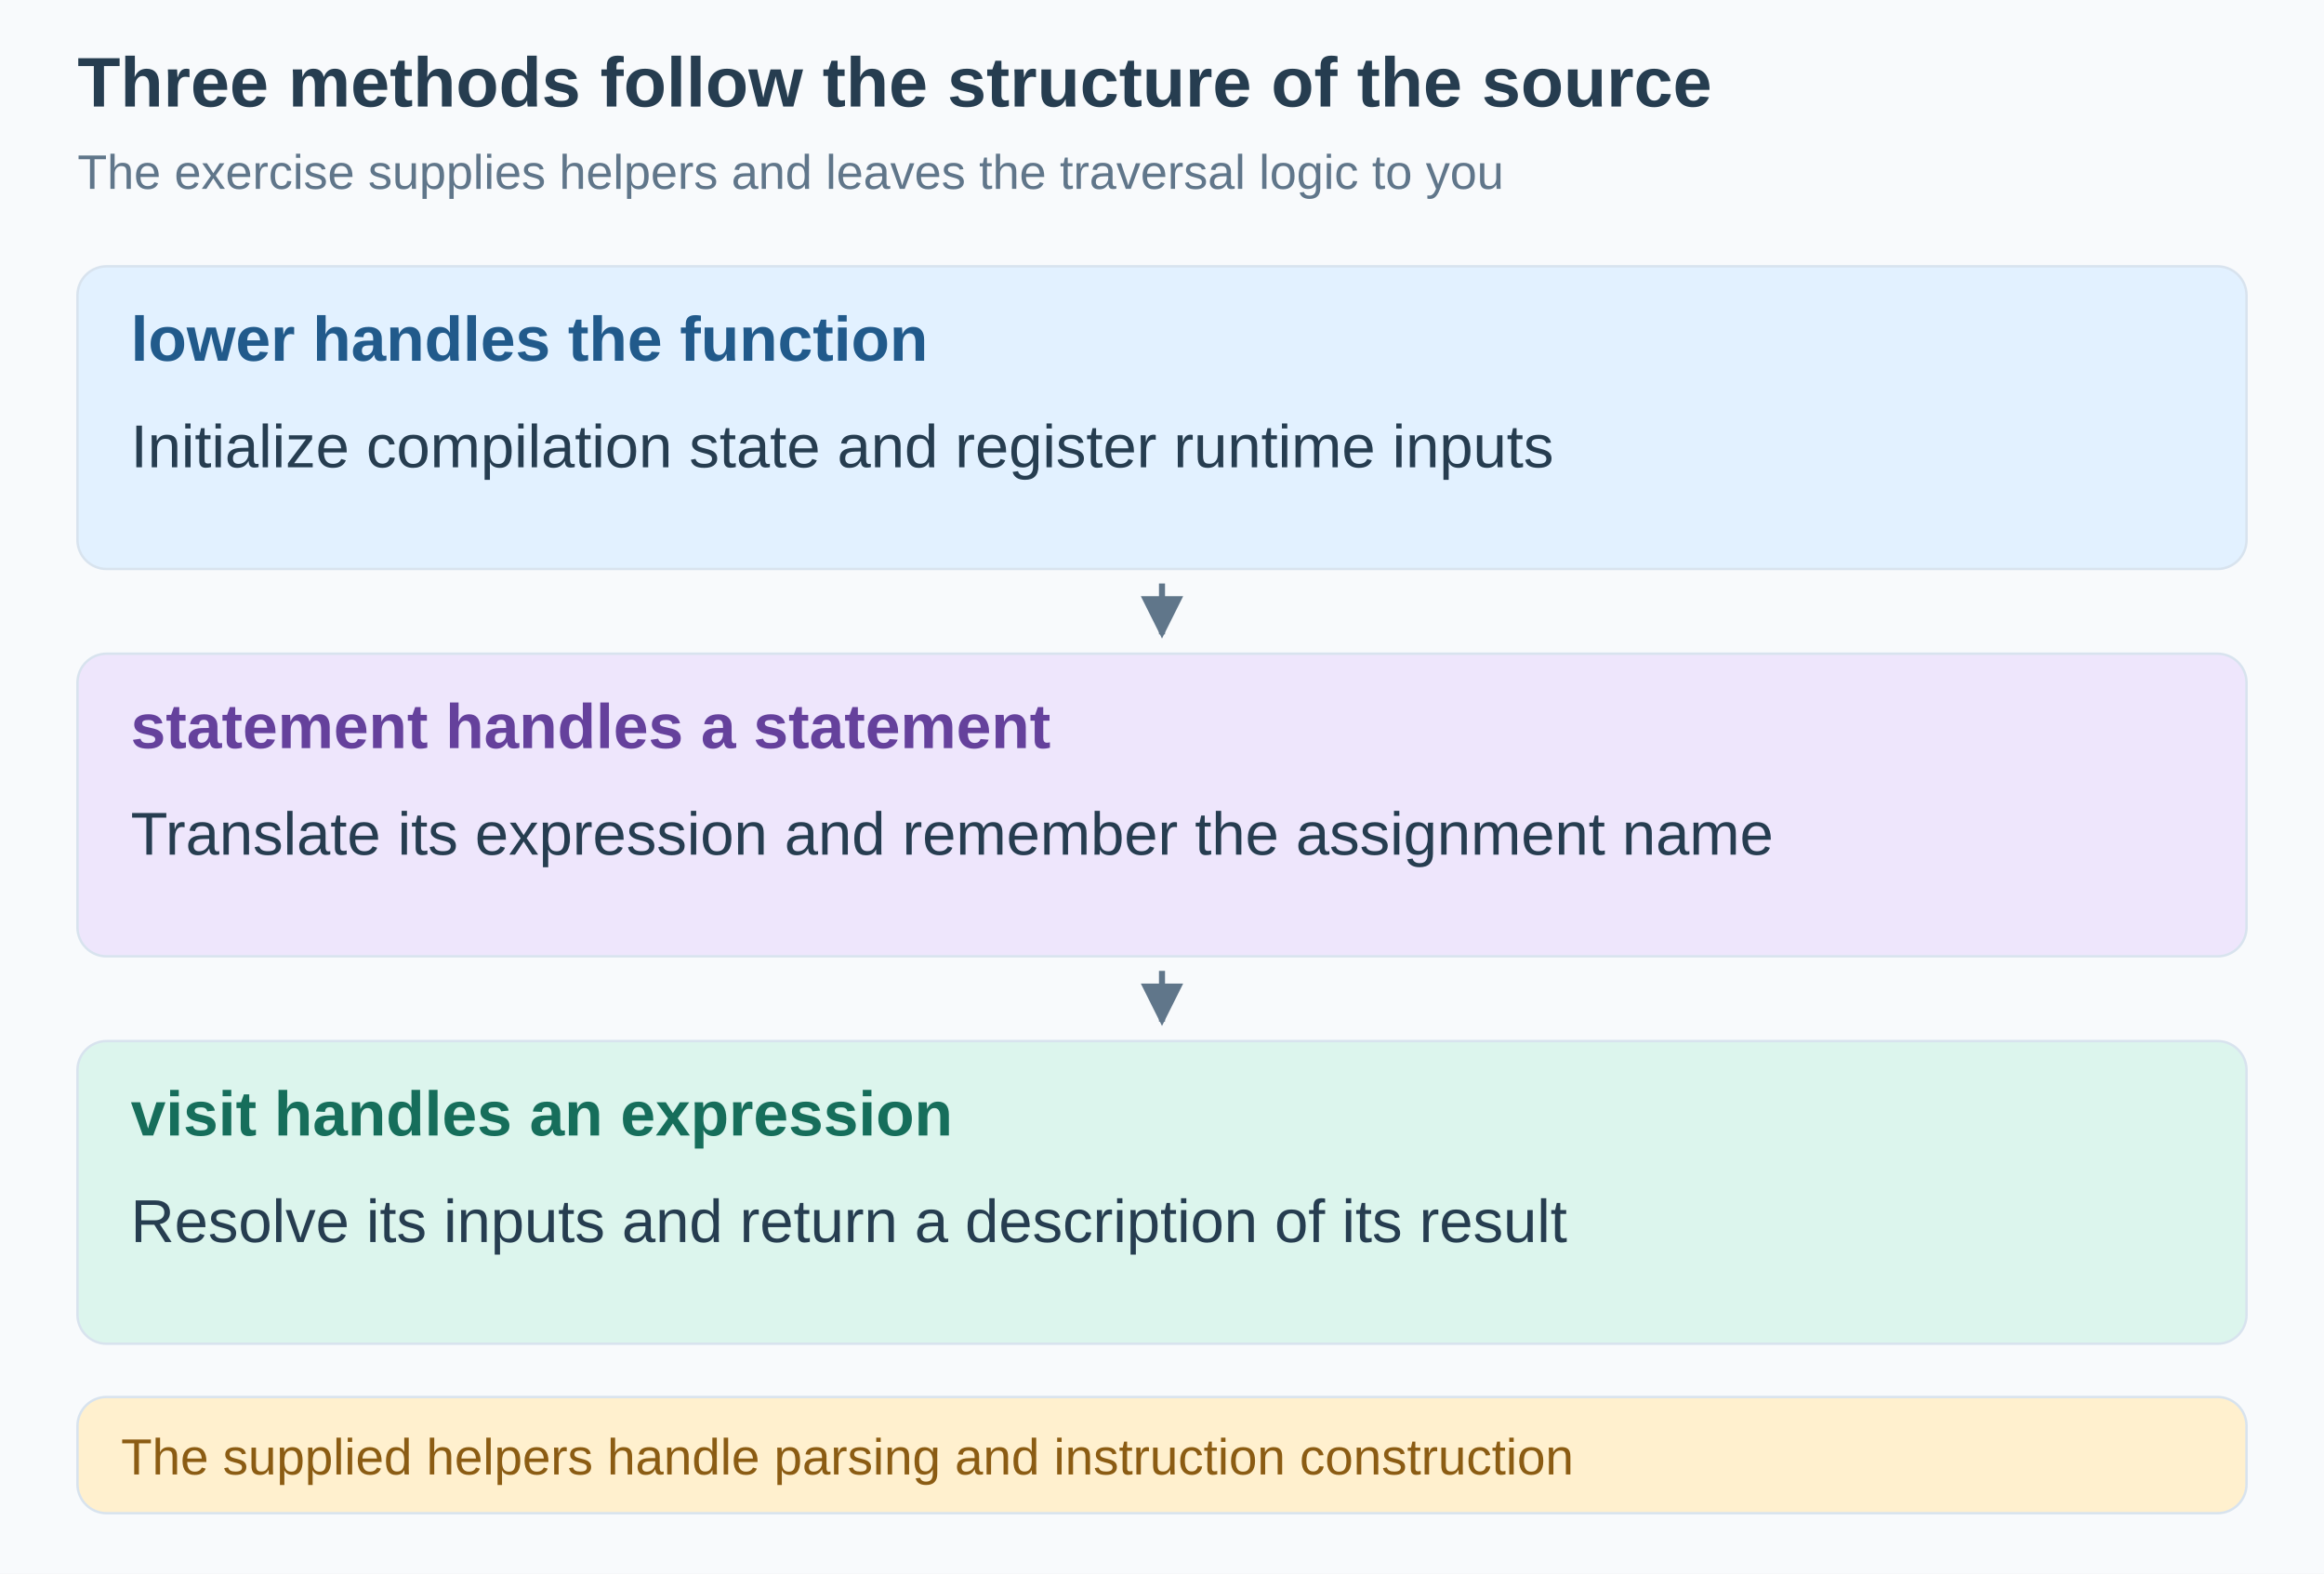
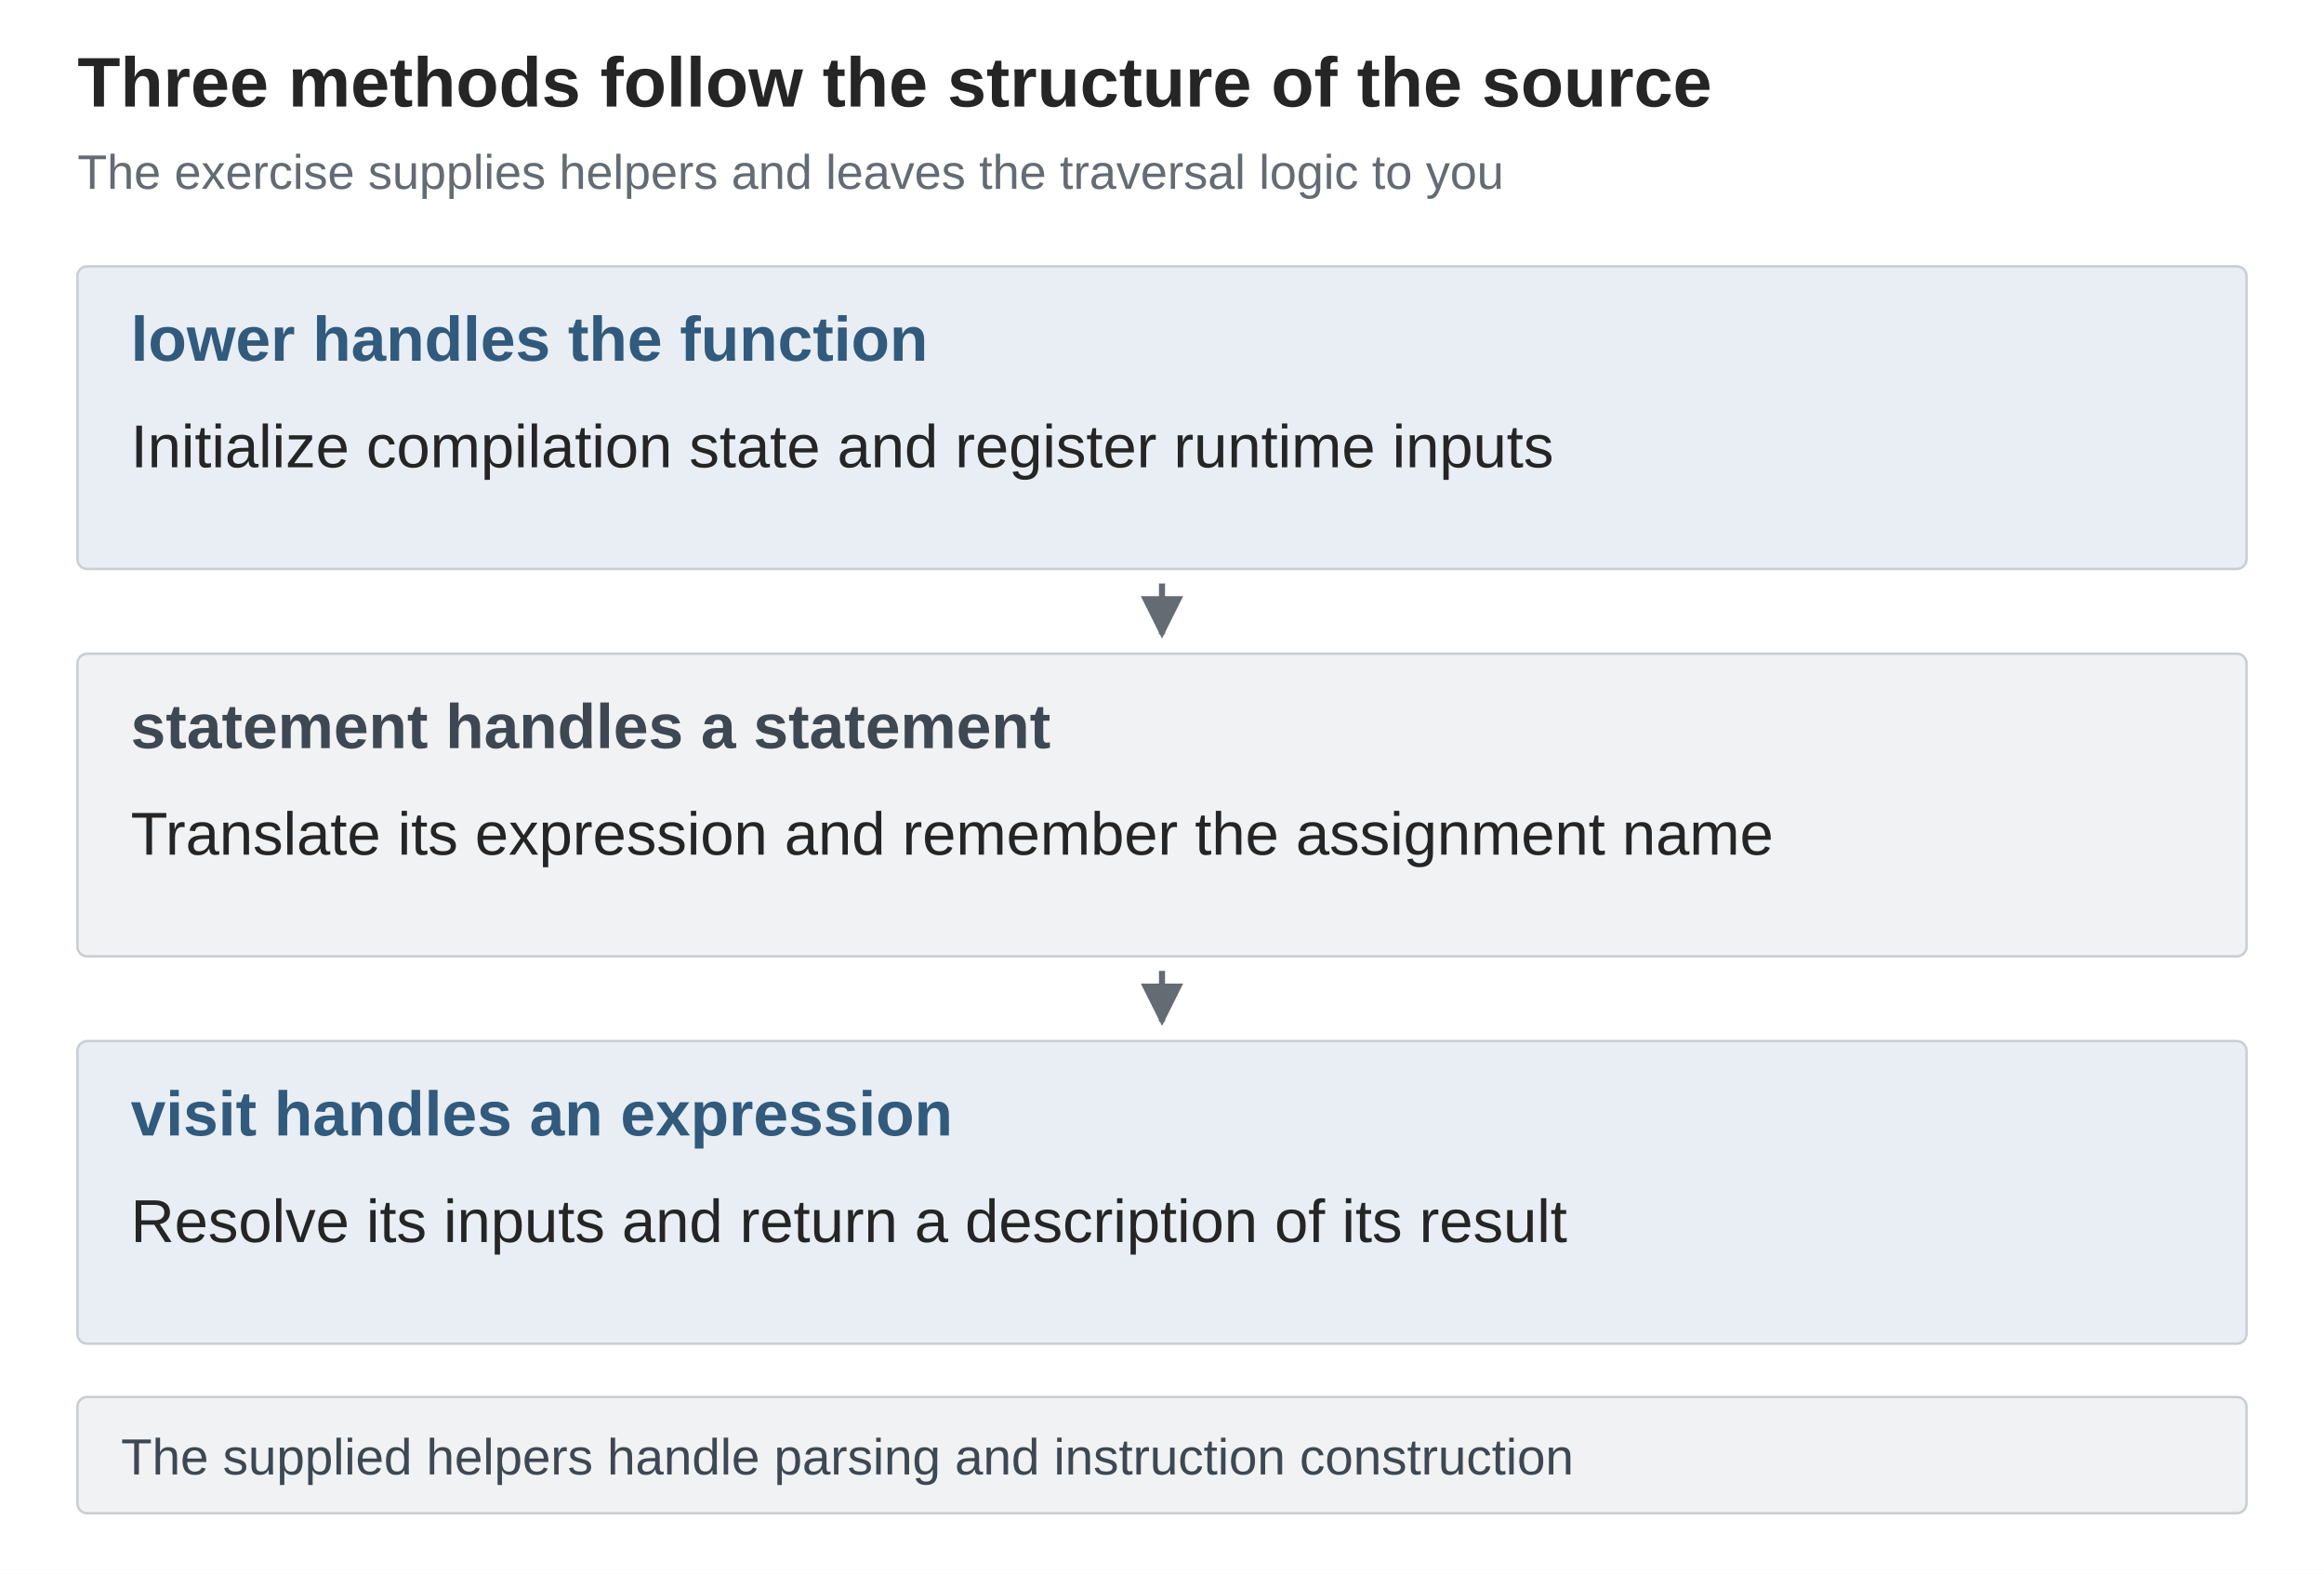
<svg xmlns="http://www.w3.org/2000/svg" width="960" height="650" viewBox="0 0 960 650" role="img" aria-labelledby="title desc">
  <defs>
    <marker id="arrow" viewBox="0 0 10 10" refX="9" refY="5" markerWidth="7" markerHeight="7" orient="auto-start-reverse">
-       <path d="M0 0L10 5L0 10Z" fill="#60768a" />
+       <path d="M0 0L10 5L0 10Z" fill="#646b73" />
    </marker>
  </defs>
  <style>text{font-family:Arial,Helvetica,sans-serif}.code{font-family:Consolas,"DejaVu Sans Mono",monospace}</style>
-   <rect width="960" height="650" fill="#f8fafc" />
-   <text x="32" y="44" font-size="29" fill="#263d50" font-weight="700">Three methods follow the structure of the source</text>
-   <text x="32" y="78" font-size="20" fill="#60768a">The exercise supplies helpers and leaves the traversal logic to you</text>
-   <rect x="32" y="110" width="896" height="125" rx="12" fill="#e2f1ff" stroke="#d8e3ee" />
-   <text x="54" y="149" font-size="26" fill="#215a8b" font-weight="700">lower handles the function</text>
-   <text x="54" y="193" font-size="25" fill="#263d50">Initialize compilation state and register runtime inputs</text>
-   <rect x="32" y="270" width="896" height="125" rx="12" fill="#eee6fc" stroke="#d8e3ee" />
-   <text x="54" y="309" font-size="26" fill="#65419c" font-weight="700">statement handles a statement</text>
-   <text x="54" y="353" font-size="25" fill="#263d50">Translate its expression and remember the assignment name</text>
-   <rect x="32" y="430" width="896" height="125" rx="12" fill="#dcf5ed" stroke="#d8e3ee" />
-   <text x="54" y="469" font-size="26" fill="#166e5b" font-weight="700">visit handles an expression</text>
-   <text x="54" y="513" font-size="25" fill="#263d50">Resolve its inputs and return a description of its result</text>
-   <path d="M480 241L480 262" stroke="#60768a" stroke-width="2.5" fill="none" marker-end="url(#arrow)" />
-   <path d="M480 401L480 422" stroke="#60768a" stroke-width="2.5" fill="none" marker-end="url(#arrow)" />
-   <rect x="32" y="577" width="896" height="48" rx="12" fill="#fff0ce" stroke="#d8e3ee" />
-   <text x="50" y="609" font-size="21" fill="#8b5c13">The supplied helpers handle parsing and instruction construction</text>
+   <rect width="960" height="650" fill="#ffffff" />
+   <text x="32" y="44" font-size="29" fill="#252525" font-weight="700">Three methods follow the structure of the source</text>
+   <text x="32" y="78" font-size="20" fill="#646b73">The exercise supplies helpers and leaves the traversal logic to you</text>
+   <rect x="32" y="110" width="896" height="125" rx="4" fill="#e8eef4" stroke="#c9ced4" />
+   <text x="54" y="149" font-size="26" fill="#315a7d" font-weight="700">lower handles the function</text>
+   <text x="54" y="193" font-size="25" fill="#252525">Initialize compilation state and register runtime inputs</text>
+   <rect x="32" y="270" width="896" height="125" rx="4" fill="#f1f2f3" stroke="#c9ced4" />
+   <text x="54" y="309" font-size="26" fill="#3e4852" font-weight="700">statement handles a statement</text>
+   <text x="54" y="353" font-size="25" fill="#252525">Translate its expression and remember the assignment name</text>
+   <rect x="32" y="430" width="896" height="125" rx="4" fill="#e8eef4" stroke="#c9ced4" />
+   <text x="54" y="469" font-size="26" fill="#315a7d" font-weight="700">visit handles an expression</text>
+   <text x="54" y="513" font-size="25" fill="#252525">Resolve its inputs and return a description of its result</text>
+   <path d="M480 241L480 262" stroke="#646b73" stroke-width="2.5" fill="none" marker-end="url(#arrow)" />
+   <path d="M480 401L480 422" stroke="#646b73" stroke-width="2.5" fill="none" marker-end="url(#arrow)" />
+   <rect x="32" y="577" width="896" height="48" rx="4" fill="#f1f2f3" stroke="#c9ced4" />
+   <text x="50" y="609" font-size="21" fill="#3e4852">The supplied helpers handle parsing and instruction construction</text>
</svg>
